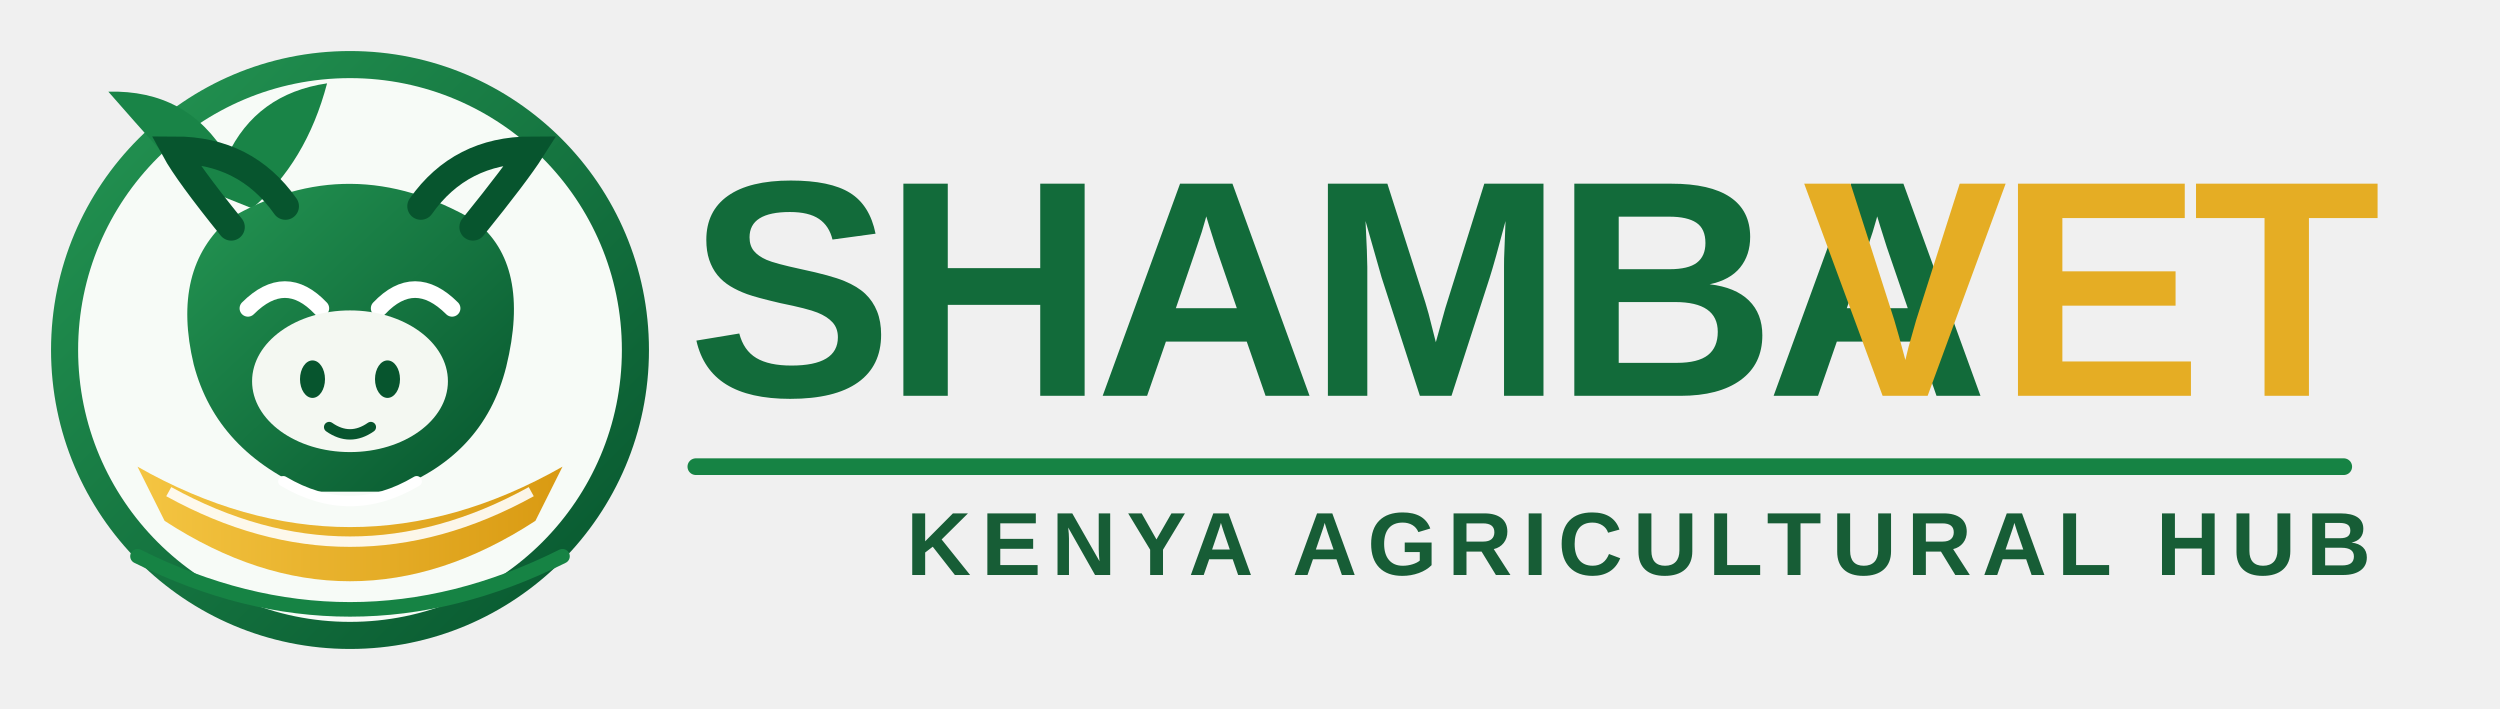
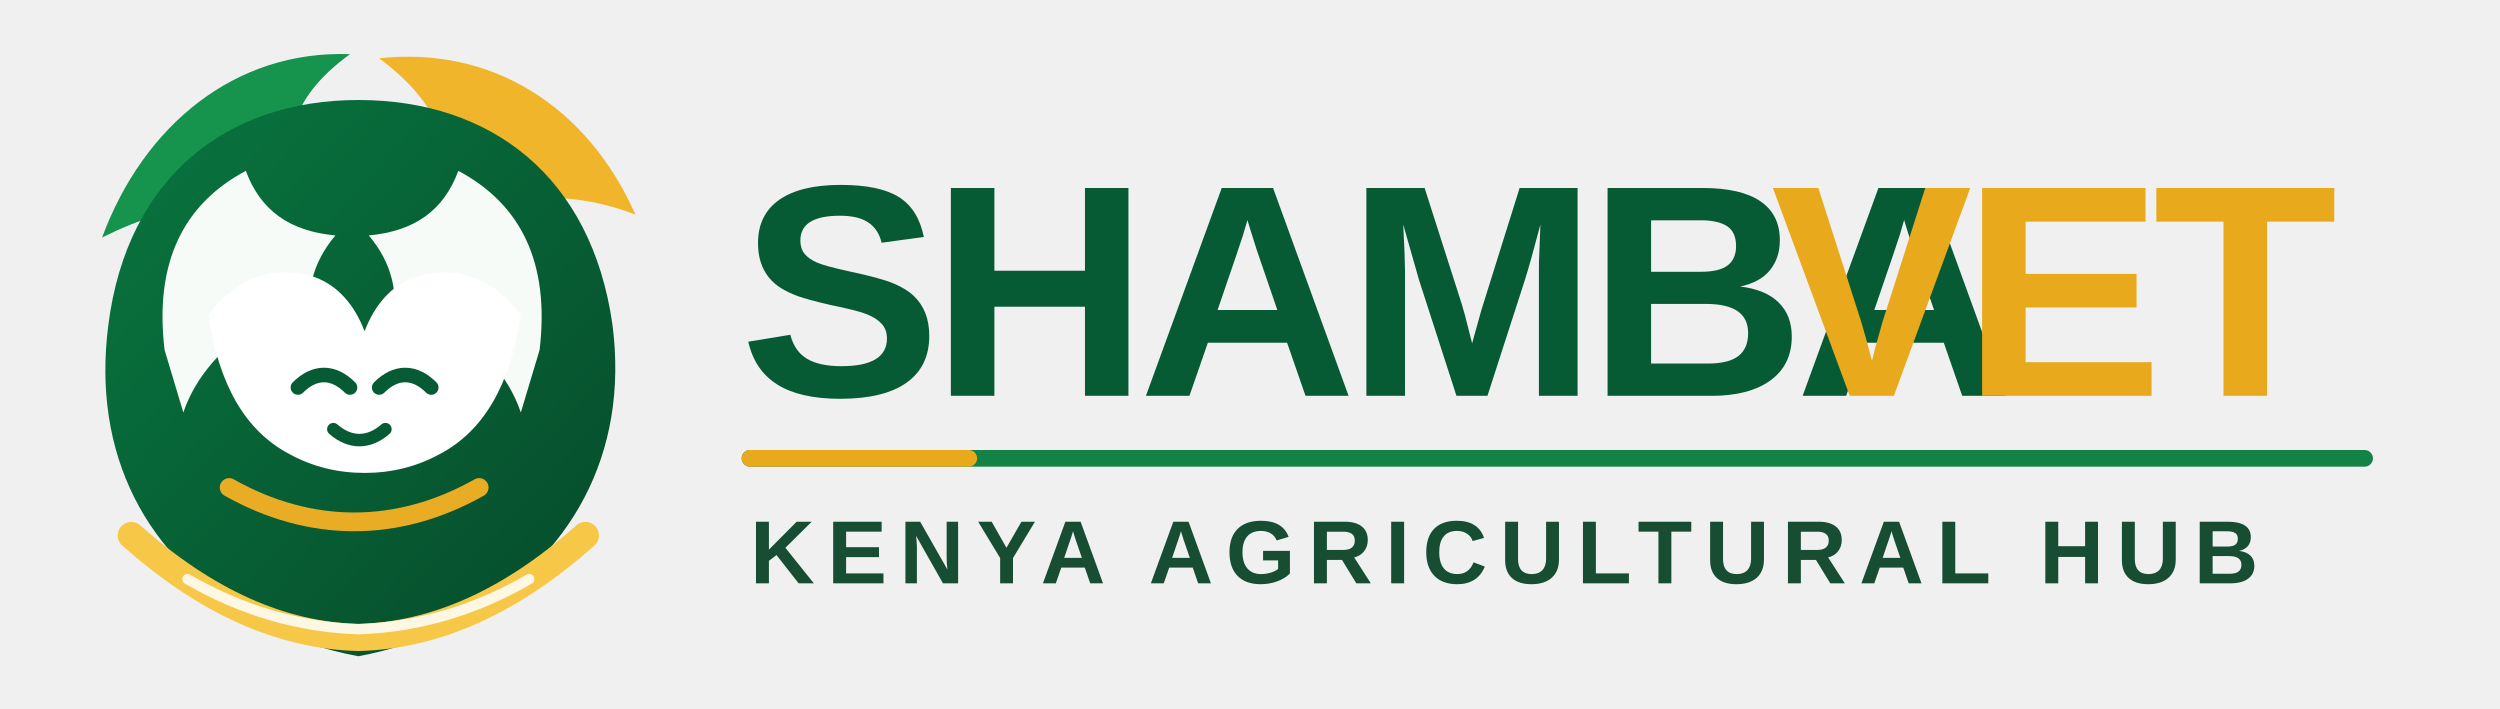
<svg xmlns="http://www.w3.org/2000/svg" viewBox="0 0 1200 340" role="img" aria-labelledby="title desc">
  <defs>
-     <linearGradient id="green" x1="0" y1="0" x2="1" y2="1">
-       <stop stop-color="#249653" />
-       <stop offset="1" stop-color="#07552e" />
+     <linearGradient id="forest" x1="0" y1="0" x2="1" y2="1">
+       <stop stop-color="#08763f" />
+       <stop offset="1" stop-color="#064a2b" />
    </linearGradient>
-     <linearGradient id="gold" x1="0" y1="0" x2="1" y2="0">
-       <stop stop-color="#f4c542" />
-       <stop offset="1" stop-color="#d99a12" />
+     <linearGradient id="harvest" x1="0" y1="0" x2="1" y2="0">
+       <stop stop-color="#f7c747" />
+       <stop offset="1" stop-color="#e89b13" />
    </linearGradient>
  </defs>
-   <g transform="translate(18 18)">
-     <circle cx="150" cy="150" r="137" fill="#f7fbf7" stroke="url(#green)" stroke-width="13" />
-     <path d="M48 206 Q150 264 252 206 L239 232 Q150 290 61 232Z" fill="url(#gold)" />
-     <path d="M63 218 Q150 266 237 218" fill="none" stroke="#fff" stroke-width="5" opacity=".9" />
-     <path d="M73 70 Q40 33 34 26 Q72 25 91 57 Q105 27 139 22 Q129 60 103 82" fill="#198447" />
-     <path d="M92 87 Q150 53 210 88 Q237 109 225 158 Q214 202 168 218 L132 218 Q86 199 75 157 Q64 111 92 87Z" fill="url(#green)" />
-     <path d="M93 91 Q72 65 66 54 Q100 54 119 81 M209 91 Q230 65 237 54 Q203 54 184 81" fill="none" stroke="#07552e" stroke-width="13" stroke-linecap="round" />
-     <path d="M101 130 Q119 112 136 130 M164 130 Q181 112 199 130" fill="none" stroke="#fff" stroke-width="8" stroke-linecap="round" />
-     <ellipse cx="150" cy="165" rx="47" ry="34" fill="#f4f8f2" />
-     <ellipse cx="132" cy="164" rx="6" ry="9" fill="#07552e" />
-     <ellipse cx="168" cy="164" rx="6" ry="9" fill="#07552e" />
-     <path d="M140 187 Q150 194 160 187" fill="none" stroke="#07552e" stroke-width="5" stroke-linecap="round" />
-     <path d="M118 213 Q150 232 182 213" fill="none" stroke="#fff" stroke-width="5" stroke-linecap="round" />
-     <path d="M48 249 Q150 300 252 249" fill="none" stroke="#168344" stroke-width="7" stroke-linecap="round" />
+   <g transform="translate(18 8)">
+     <path d="M150 18C95 16 51 52 31 106c36-18 66-20 99-8-17-34-9-59 20-80Z" fill="#16934d" />
+     <path d="M164 20c54-6 100 23 123 75-34-13-66-10-96 8 13-34 4-60-27-83Z" fill="#f0b52a" />
+     <path d="M34 148C43 77 91 40 154 40c64 0 112 37 122 108 8 62-20 112-72 141-18 10-34 15-50 18-16-3-32-8-50-18-52-29-78-79-70-141Z" fill="url(#forest)" />
+     <path d="M61 160c-5-42 9-70 39-86 7 19 21 29 43 31-11 13-15 28-11 46-19-5-35 0-48 15-6 7-11 15-14 24Z" fill="#f7fbf7" />
+     <path d="M241 160c5-42-9-70-39-86-7 19-21 29-43 31 11 13 15 28 11 46 19-5 35 0 48 15 6 7 11 15 14 24Z" fill="#f7fbf7" />
+     <path d="M82 143c14-18 31-24 51-18 11 4 19 13 24 26 5-13 13-22 24-26 20-6 37 0 51 18-5 34-18 56-39 67-11 6-23 9-36 9s-25-3-36-9c-21-11-34-33-39-67Z" fill="#fff" />
+     <path d="M125 178c8-8 17-8 25 0M164 178c8-8 17-8 25 0" fill="none" stroke="#075b34" stroke-width="7" stroke-linecap="round" />
+     <path d="M142 198c8 7 17 7 25 0" fill="none" stroke="#075b34" stroke-width="6" stroke-linecap="round" />
+     <path d="M92 226c39 22 81 22 120 0" fill="none" stroke="#e9ad25" stroke-width="9" stroke-linecap="round" />
+     <path d="M45 249c36 32 72 48 109 49 37-1 73-17 109-49" fill="none" stroke="#f7c747" stroke-width="13" stroke-linecap="round" />
+     <path d="M72 270c26 15 53 23 82 24 29-1 56-9 82-24" fill="none" stroke="#fff" stroke-width="5" stroke-linecap="round" opacity=".85" />
  </g>
-   <g font-family="Arial, Helvetica, sans-serif" font-weight="900">
-     <text x="330" y="190" font-size="148" letter-spacing="-5" fill="#126b3a">SHAMBA</text>
-     <text x="865" y="190" font-size="148" letter-spacing="-5" fill="#e5ad24">VET</text>
+   <g font-family="Arial,Helvetica,sans-serif" font-weight="900">
+     <text x="355" y="190" font-size="145" letter-spacing="-5" fill="#075b34">SHAMBA</text>
+     <text x="850" y="190" font-size="145" letter-spacing="-5" fill="#e9a91d">VET</text>
  </g>
-   <path d="M334 224 H1125" stroke="#168344" stroke-width="8" stroke-linecap="round" />
-   <path d="M334 251 H414" stroke="url(#gold)" stroke-width="8" stroke-linecap="round" />
-   <text x="435" y="276" font-family="Arial, Helvetica, sans-serif" font-size="43" font-weight="800" letter-spacing="5" fill="#175d36">KENYA AGRICULTURAL HUB</text>
+   <path d="M360 220H1135" stroke="#148247" stroke-width="8" stroke-linecap="round" />
+   <path d="M360 220H465" stroke="#e9a91d" stroke-width="8" stroke-linecap="round" />
+   <text x="360" y="280" font-family="Arial,Helvetica,sans-serif" font-size="43" font-weight="700" letter-spacing="6" fill="#174d32">KENYA AGRICULTURAL HUB</text>
</svg>
